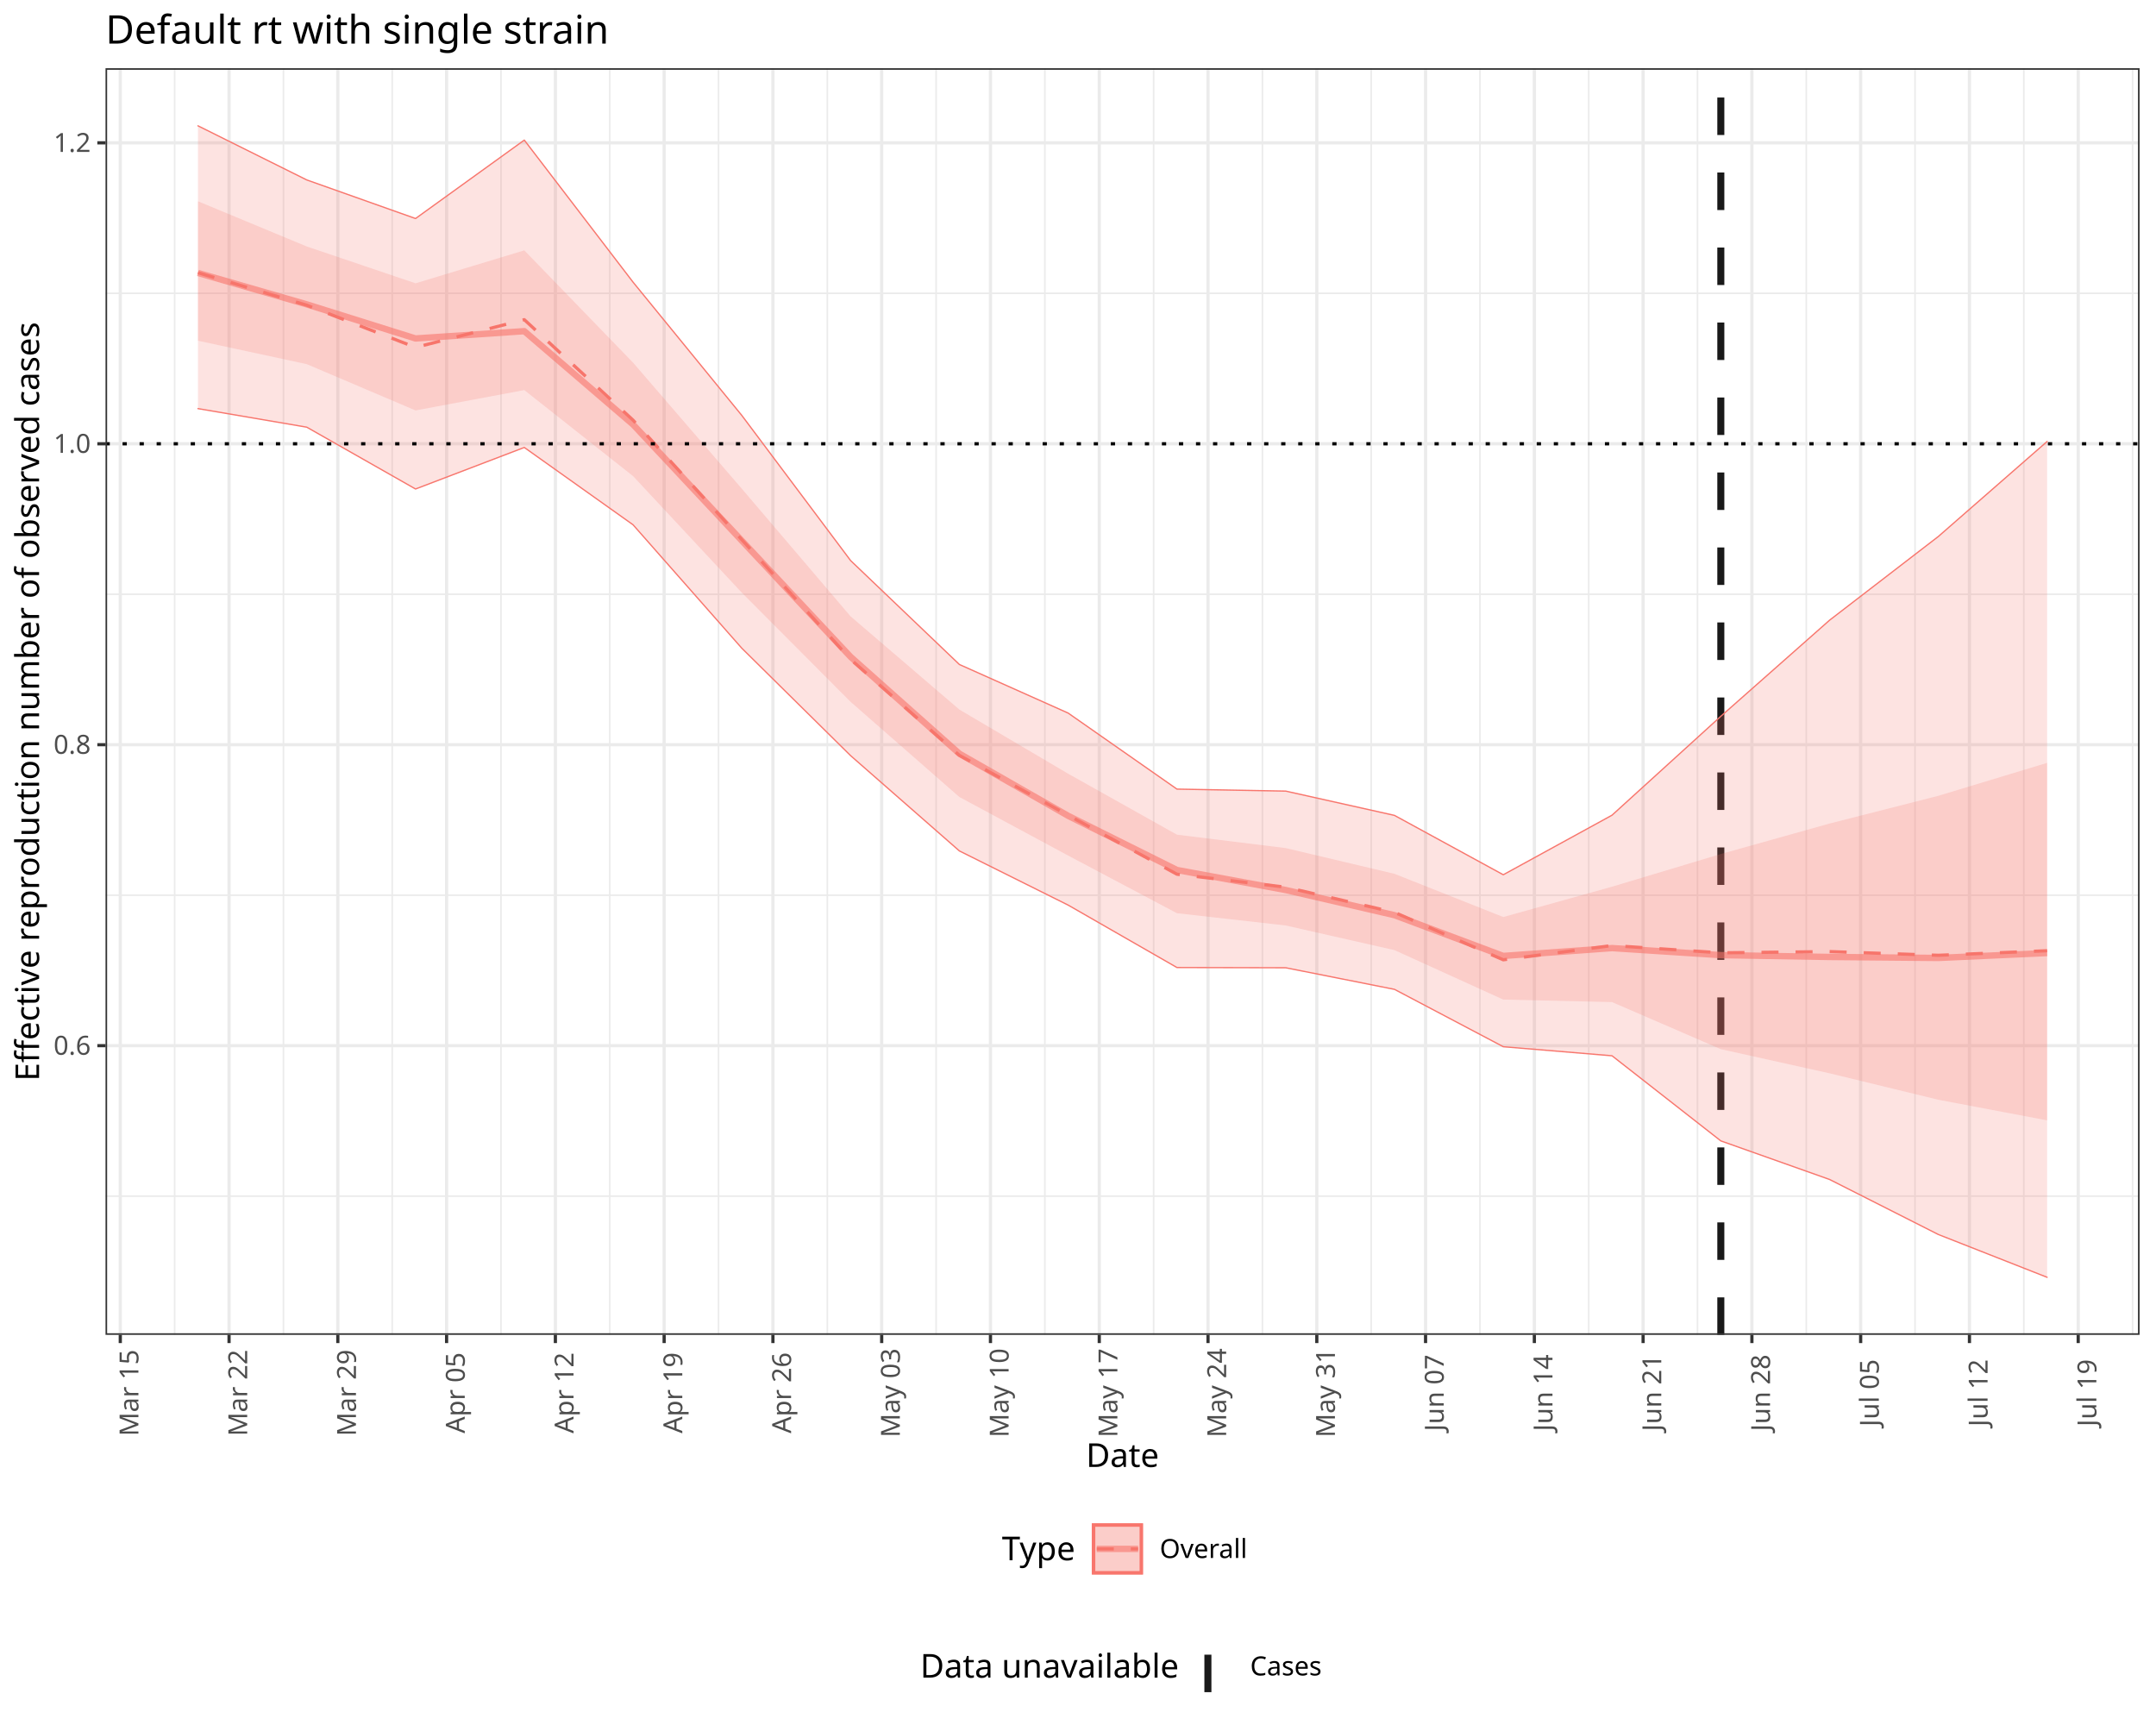
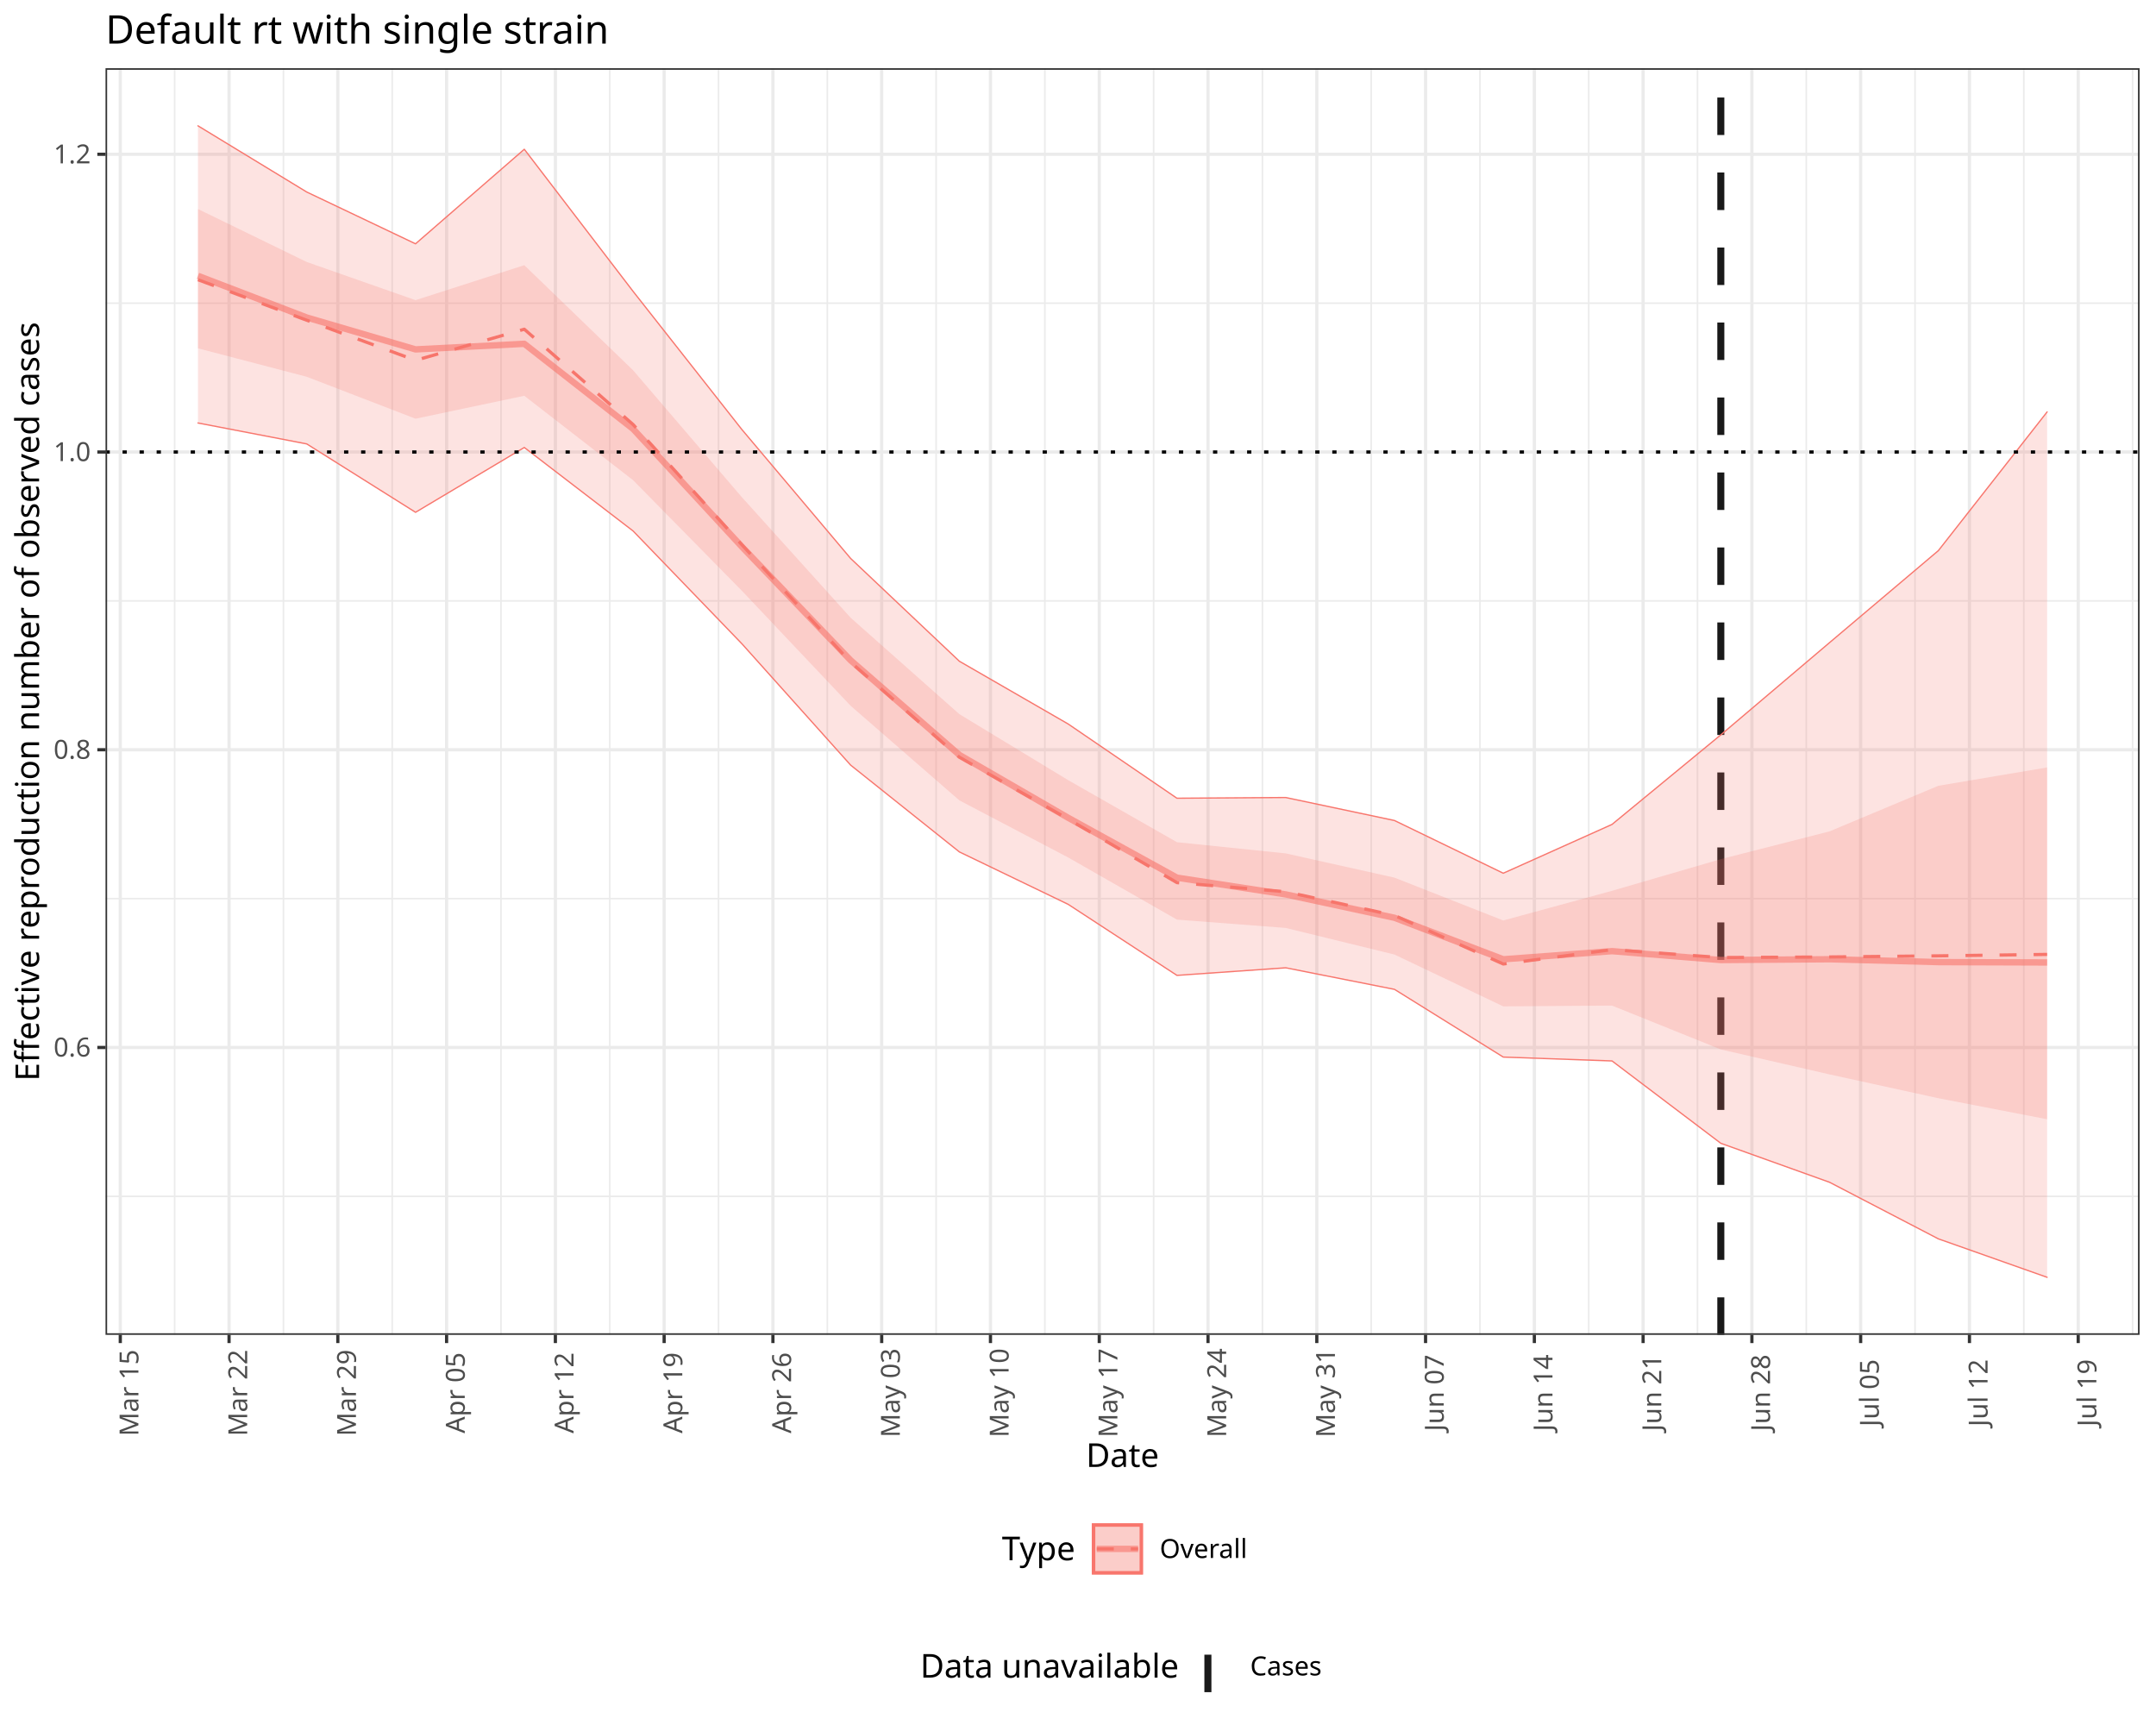
<svg xmlns="http://www.w3.org/2000/svg" class="svglite" data-engine-version="2.0" width="720.00pt" height="576.00pt" viewBox="0 0 720.00 576.00">
  <defs>
    <style type="text/css">
    .svglite line, .svglite polyline, .svglite polygon, .svglite path, .svglite rect, .svglite circle {
      fill: none;
      stroke: #000000;
      stroke-linecap: round;
      stroke-linejoin: round;
      stroke-miterlimit: 10.00;
    }
  </style>
  </defs>
  <rect width="100%" height="100%" style="stroke: none; fill: #FFFFFF;" />
  <defs>
    <clipPath id="cpMC4wMHw3MjAuMDB8MC4wMHw1NzYuMDA=">
      <rect x="0.00" y="0.00" width="720.00" height="576.00" />
    </clipPath>
  </defs>
  <g clip-path="url(#cpMC4wMHw3MjAuMDB8MC4wMHw1NzYuMDA=)">
    <rect x="0.00" y="0.00" width="720.00" height="576.00" style="stroke-width: 1.07; stroke: #FFFFFF; fill: #FFFFFF;" />
  </g>
  <defs>
    <clipPath id="cpMzUuMjR8NzE0LjUyfDIyLjc4fDQ0NS43Mw==">
      <rect x="35.24" y="22.78" width="679.28" height="422.95" />
    </clipPath>
  </defs>
  <g clip-path="url(#cpMzUuMjR8NzE0LjUyfDIyLjc4fDQ0NS43Mw==)">
    <rect x="35.24" y="22.78" width="679.28" height="422.95" style="stroke-width: 1.07; stroke: none; fill: #FFFFFF;" />
-     <polyline points="35.24,399.40 714.52,399.40 " style="stroke-width: 0.53; stroke: #EBEBEB; stroke-linecap: butt;" />
-     <polyline points="35.24,298.92 714.52,298.92 " style="stroke-width: 0.53; stroke: #EBEBEB; stroke-linecap: butt;" />
-     <polyline points="35.24,198.43 714.52,198.43 " style="stroke-width: 0.53; stroke: #EBEBEB; stroke-linecap: butt;" />
-     <polyline points="35.24,97.94 714.52,97.94 " style="stroke-width: 0.53; stroke: #EBEBEB; stroke-linecap: butt;" />
+     <polyline points="35.24,399.47 714.52,399.47 " style="stroke-width: 0.53; stroke: #EBEBEB; stroke-linecap: butt;" />
+     <polyline points="35.24,300.05 714.52,300.05 " style="stroke-width: 0.53; stroke: #EBEBEB; stroke-linecap: butt;" />
+     <polyline points="35.24,200.64 714.52,200.64 " style="stroke-width: 0.53; stroke: #EBEBEB; stroke-linecap: butt;" />
+     <polyline points="35.24,101.23 714.52,101.23 " style="stroke-width: 0.53; stroke: #EBEBEB; stroke-linecap: butt;" />
    <polyline points="58.33,445.73 58.33,22.78 " style="stroke-width: 0.53; stroke: #EBEBEB; stroke-linecap: butt;" />
    <polyline points="94.66,445.73 94.66,22.78 " style="stroke-width: 0.53; stroke: #EBEBEB; stroke-linecap: butt;" />
    <polyline points="130.98,445.73 130.98,22.78 " style="stroke-width: 0.53; stroke: #EBEBEB; stroke-linecap: butt;" />
    <polyline points="167.31,445.73 167.31,22.78 " style="stroke-width: 0.53; stroke: #EBEBEB; stroke-linecap: butt;" />
    <polyline points="203.63,445.73 203.63,22.78 " style="stroke-width: 0.53; stroke: #EBEBEB; stroke-linecap: butt;" />
    <polyline points="239.96,445.73 239.96,22.78 " style="stroke-width: 0.53; stroke: #EBEBEB; stroke-linecap: butt;" />
    <polyline points="276.28,445.73 276.28,22.78 " style="stroke-width: 0.53; stroke: #EBEBEB; stroke-linecap: butt;" />
    <polyline points="312.61,445.73 312.61,22.78 " style="stroke-width: 0.53; stroke: #EBEBEB; stroke-linecap: butt;" />
    <polyline points="348.93,445.73 348.93,22.78 " style="stroke-width: 0.53; stroke: #EBEBEB; stroke-linecap: butt;" />
    <polyline points="385.26,445.73 385.26,22.78 " style="stroke-width: 0.53; stroke: #EBEBEB; stroke-linecap: butt;" />
    <polyline points="421.58,445.73 421.58,22.78 " style="stroke-width: 0.53; stroke: #EBEBEB; stroke-linecap: butt;" />
    <polyline points="457.91,445.73 457.91,22.78 " style="stroke-width: 0.53; stroke: #EBEBEB; stroke-linecap: butt;" />
    <polyline points="494.23,445.73 494.23,22.78 " style="stroke-width: 0.53; stroke: #EBEBEB; stroke-linecap: butt;" />
    <polyline points="530.56,445.73 530.56,22.78 " style="stroke-width: 0.53; stroke: #EBEBEB; stroke-linecap: butt;" />
    <polyline points="566.88,445.73 566.88,22.78 " style="stroke-width: 0.53; stroke: #EBEBEB; stroke-linecap: butt;" />
    <polyline points="603.21,445.73 603.21,22.78 " style="stroke-width: 0.53; stroke: #EBEBEB; stroke-linecap: butt;" />
    <polyline points="639.53,445.73 639.53,22.78 " style="stroke-width: 0.53; stroke: #EBEBEB; stroke-linecap: butt;" />
    <polyline points="675.86,445.73 675.86,22.78 " style="stroke-width: 0.53; stroke: #EBEBEB; stroke-linecap: butt;" />
    <polyline points="712.19,445.73 712.19,22.78 " style="stroke-width: 0.53; stroke: #EBEBEB; stroke-linecap: butt;" />
-     <polyline points="35.24,349.16 714.52,349.16 " style="stroke-width: 1.07; stroke: #EBEBEB; stroke-linecap: butt;" />
-     <polyline points="35.24,248.67 714.52,248.67 " style="stroke-width: 1.07; stroke: #EBEBEB; stroke-linecap: butt;" />
-     <polyline points="35.24,148.19 714.52,148.19 " style="stroke-width: 1.07; stroke: #EBEBEB; stroke-linecap: butt;" />
-     <polyline points="35.24,47.70 714.52,47.70 " style="stroke-width: 1.07; stroke: #EBEBEB; stroke-linecap: butt;" />
+     <polyline points="35.24,349.76 714.52,349.76 " style="stroke-width: 1.07; stroke: #EBEBEB; stroke-linecap: butt;" />
+     <polyline points="35.24,250.35 714.52,250.35 " style="stroke-width: 1.07; stroke: #EBEBEB; stroke-linecap: butt;" />
+     <polyline points="35.24,150.93 714.52,150.93 " style="stroke-width: 1.07; stroke: #EBEBEB; stroke-linecap: butt;" />
+     <polyline points="35.24,51.52 714.52,51.52 " style="stroke-width: 1.07; stroke: #EBEBEB; stroke-linecap: butt;" />
    <polyline points="40.17,445.73 40.17,22.78 " style="stroke-width: 1.07; stroke: #EBEBEB; stroke-linecap: butt;" />
    <polyline points="76.49,445.73 76.49,22.78 " style="stroke-width: 1.07; stroke: #EBEBEB; stroke-linecap: butt;" />
    <polyline points="112.82,445.73 112.82,22.78 " style="stroke-width: 1.07; stroke: #EBEBEB; stroke-linecap: butt;" />
    <polyline points="149.14,445.73 149.14,22.78 " style="stroke-width: 1.07; stroke: #EBEBEB; stroke-linecap: butt;" />
    <polyline points="185.47,445.73 185.47,22.78 " style="stroke-width: 1.07; stroke: #EBEBEB; stroke-linecap: butt;" />
    <polyline points="221.79,445.73 221.79,22.78 " style="stroke-width: 1.07; stroke: #EBEBEB; stroke-linecap: butt;" />
    <polyline points="258.12,445.73 258.12,22.78 " style="stroke-width: 1.07; stroke: #EBEBEB; stroke-linecap: butt;" />
    <polyline points="294.44,445.73 294.44,22.78 " style="stroke-width: 1.07; stroke: #EBEBEB; stroke-linecap: butt;" />
    <polyline points="330.77,445.73 330.77,22.78 " style="stroke-width: 1.07; stroke: #EBEBEB; stroke-linecap: butt;" />
    <polyline points="367.10,445.73 367.10,22.78 " style="stroke-width: 1.07; stroke: #EBEBEB; stroke-linecap: butt;" />
    <polyline points="403.42,445.73 403.42,22.78 " style="stroke-width: 1.07; stroke: #EBEBEB; stroke-linecap: butt;" />
    <polyline points="439.75,445.73 439.75,22.78 " style="stroke-width: 1.07; stroke: #EBEBEB; stroke-linecap: butt;" />
    <polyline points="476.07,445.73 476.07,22.78 " style="stroke-width: 1.07; stroke: #EBEBEB; stroke-linecap: butt;" />
    <polyline points="512.40,445.73 512.40,22.78 " style="stroke-width: 1.07; stroke: #EBEBEB; stroke-linecap: butt;" />
    <polyline points="548.72,445.73 548.72,22.78 " style="stroke-width: 1.07; stroke: #EBEBEB; stroke-linecap: butt;" />
    <polyline points="585.05,445.73 585.05,22.78 " style="stroke-width: 1.07; stroke: #EBEBEB; stroke-linecap: butt;" />
    <polyline points="621.37,445.73 621.37,22.78 " style="stroke-width: 1.07; stroke: #EBEBEB; stroke-linecap: butt;" />
    <polyline points="657.70,445.73 657.70,22.78 " style="stroke-width: 1.07; stroke: #EBEBEB; stroke-linecap: butt;" />
    <polyline points="694.02,445.73 694.02,22.78 " style="stroke-width: 1.07; stroke: #EBEBEB; stroke-linecap: butt;" />
    <line x1="574.67" y1="445.73" x2="574.67" y2="22.78" style="stroke-width: 2.35; stroke: #000000; stroke-opacity: 0.90; stroke-dasharray: 12.52,12.52; stroke-linecap: butt;" />
-     <polyline points="66.11,91.14 102.44,101.63 138.77,113.02 175.09,110.58 211.42,141.76 247.74,180.55 284.07,219.34 320.39,251.66 356.72,272.42 393.04,290.50 429.37,297.19 465.69,305.59 502.02,319.20 538.34,316.58 574.67,318.93 610.99,319.54 647.32,319.87 683.64,318.23 " style="stroke-width: 2.13; stroke: #F8766D; stroke-opacity: 0.60; stroke-linecap: butt;" />
-     <polyline points="66.11,91.06 102.44,101.91 138.77,116.00 175.09,106.74 211.42,140.31 247.74,180.22 284.07,220.18 320.39,252.23 356.72,272.24 393.04,291.91 429.37,296.24 465.69,304.65 502.02,320.49 538.34,315.73 574.67,318.16 610.99,317.75 647.32,318.98 683.64,317.46 " style="stroke-width: 1.07; stroke: #F8766D; stroke-dasharray: 5.69,5.69; stroke-linecap: butt;" />
-     <polygon points="66.11,42.01 102.44,60.08 138.77,72.97 175.09,46.78 211.42,94.23 247.74,138.73 284.07,187.19 320.39,221.88 356.72,238.11 393.04,263.49 429.37,264.16 465.69,272.27 502.02,292.09 538.34,272.20 574.67,239.18 610.99,207.09 647.32,179.13 683.64,147.41 683.64,426.51 647.32,412.22 610.99,393.84 574.67,380.96 538.34,352.54 502.02,349.51 465.69,330.36 429.37,323.15 393.04,323.07 356.72,302.23 320.39,284.14 284.07,252.33 247.74,216.46 211.42,175.24 175.09,149.41 138.77,163.28 102.44,142.64 66.11,136.44 " style="stroke-width: 0.00; stroke: none; fill: #F8766D; fill-opacity: 0.20;" />
-     <polyline points="66.11,42.01 102.44,60.08 138.77,72.97 175.09,46.78 211.42,94.23 247.74,138.73 284.07,187.19 320.39,221.88 356.72,238.11 393.04,263.49 429.37,264.16 465.69,272.27 502.02,292.09 538.34,272.20 574.67,239.18 610.99,207.09 647.32,179.13 683.64,147.41 " style="stroke-width: 0.43; stroke: #F8766D;" />
-     <polyline points="683.64,426.51 647.32,412.22 610.99,393.84 574.67,380.96 538.34,352.54 502.02,349.51 465.69,330.36 429.37,323.15 393.04,323.07 356.72,302.23 320.39,284.14 284.07,252.33 247.74,216.46 211.42,175.24 175.09,149.41 138.77,163.28 102.44,142.64 66.11,136.44 " style="stroke-width: 0.43; stroke: #F8766D;" />
-     <polygon points="66.11,67.21 102.44,82.30 138.77,94.60 175.09,83.60 211.42,121.10 247.74,163.20 284.07,205.83 320.39,236.94 356.72,258.36 393.04,278.71 429.37,283.19 465.69,291.78 502.02,306.21 538.34,296.08 574.67,285.17 610.99,274.99 647.32,265.73 683.64,254.73 683.64,374.10 647.32,367.22 610.99,358.39 574.67,350.33 538.34,334.61 502.02,333.77 465.69,317.26 429.37,309.03 393.04,304.93 356.72,285.69 320.39,266.13 284.07,234.36 247.74,197.91 211.42,158.98 175.09,130.25 138.77,137.05 102.44,121.59 66.11,113.77 " style="stroke-width: 0.00; stroke: none; fill: #F8766D; fill-opacity: 0.20;" />
-     <polyline points="66.11,67.21 102.44,82.30 138.77,94.60 175.09,83.60 211.42,121.10 247.74,163.20 284.07,205.83 320.39,236.94 356.72,258.36 393.04,278.71 429.37,283.19 465.69,291.78 502.02,306.21 538.34,296.08 574.67,285.17 610.99,274.99 647.32,265.73 683.64,254.73 " style="stroke-width: 1.07; stroke: none;" />
-     <polyline points="683.64,374.10 647.32,367.22 610.99,358.39 574.67,350.33 538.34,334.61 502.02,333.77 465.69,317.26 429.37,309.03 393.04,304.93 356.72,285.69 320.39,266.13 284.07,234.36 247.74,197.91 211.42,158.98 175.09,130.25 138.77,137.05 102.44,121.59 66.11,113.77 " style="stroke-width: 1.07; stroke: none;" />
-     <line x1="35.24" y1="148.19" x2="714.52" y2="148.19" style="stroke-width: 1.07; stroke-dasharray: 1.42,4.27; stroke-linecap: butt;" />
+     <polyline points="66.11,92.10 102.44,106.02 138.77,116.67 175.09,114.80 211.42,143.22 247.74,182.55 284.07,220.49 320.39,252.08 356.72,273.07 393.04,293.06 429.37,298.65 465.69,306.46 502.02,320.32 538.34,317.60 574.67,320.57 610.99,320.30 647.32,321.26 683.64,321.38 " style="stroke-width: 2.13; stroke: #F8766D; stroke-opacity: 0.60; stroke-linecap: butt;" />
+     <polyline points="66.11,93.40 102.44,106.93 138.77,120.32 175.09,109.93 211.42,141.76 247.74,181.89 284.07,221.12 320.39,252.85 356.72,273.50 393.04,294.72 429.37,297.76 465.69,305.68 502.02,321.89 538.34,317.10 574.67,319.74 610.99,319.54 647.32,319.17 683.64,318.69 " style="stroke-width: 1.07; stroke: #F8766D; stroke-dasharray: 5.69,5.69; stroke-linecap: butt;" />
+     <polygon points="66.11,42.01 102.44,64.12 138.77,81.41 175.09,49.84 211.42,97.29 247.74,143.41 284.07,186.47 320.39,220.80 356.72,241.75 393.04,266.54 429.37,266.30 465.69,273.98 502.02,291.58 538.34,275.28 574.67,245.37 610.99,214.57 647.32,183.86 683.64,137.54 683.64,426.51 647.32,413.67 610.99,394.78 574.67,381.76 538.34,354.26 502.02,352.97 465.69,330.36 429.37,323.16 393.04,325.69 356.72,301.97 320.39,284.47 284.07,255.48 247.74,214.94 211.42,177.30 175.09,149.42 138.77,171.06 102.44,148.23 66.11,141.24 " style="stroke-width: 0.00; stroke: none; fill: #F8766D; fill-opacity: 0.20;" />
+     <polyline points="66.11,42.01 102.44,64.12 138.77,81.41 175.09,49.84 211.42,97.29 247.74,143.41 284.07,186.47 320.39,220.80 356.72,241.75 393.04,266.54 429.37,266.30 465.69,273.98 502.02,291.58 538.34,275.28 574.67,245.37 610.99,214.57 647.32,183.86 683.64,137.54 " style="stroke-width: 0.43; stroke: #F8766D;" />
+     <polyline points="683.64,426.51 647.32,413.67 610.99,394.78 574.67,381.76 538.34,354.26 502.02,352.97 465.69,330.36 429.37,323.16 393.04,325.69 356.72,301.97 320.39,284.47 284.07,255.48 247.74,214.94 211.42,177.30 175.09,149.42 138.77,171.06 102.44,148.23 66.11,141.24 " style="stroke-width: 0.43; stroke: #F8766D;" />
+     <polygon points="66.11,69.80 102.44,87.48 138.77,100.23 175.09,88.55 211.42,123.64 247.74,166.01 284.07,206.27 320.39,238.47 356.72,260.50 393.04,281.22 429.37,284.96 465.69,293.06 502.02,307.36 538.34,297.45 574.67,286.88 610.99,277.60 647.32,262.38 683.64,256.26 683.64,373.73 647.32,366.71 610.99,358.76 574.67,350.42 538.34,335.78 502.02,336.04 465.69,318.74 429.37,309.85 393.04,307.07 356.72,286.32 320.39,267.26 284.07,235.67 247.74,197.25 211.42,160.34 175.09,132.15 138.77,139.81 102.44,125.81 66.11,116.31 " style="stroke-width: 0.00; stroke: none; fill: #F8766D; fill-opacity: 0.20;" />
+     <polyline points="66.11,69.80 102.44,87.48 138.77,100.23 175.09,88.55 211.42,123.64 247.74,166.01 284.07,206.27 320.39,238.47 356.72,260.50 393.04,281.22 429.37,284.96 465.69,293.06 502.02,307.36 538.34,297.45 574.67,286.88 610.99,277.60 647.32,262.38 683.64,256.26 " style="stroke-width: 1.07; stroke: none;" />
+     <polyline points="683.64,373.73 647.32,366.71 610.99,358.76 574.67,350.42 538.34,335.78 502.02,336.04 465.69,318.74 429.37,309.85 393.04,307.07 356.72,286.32 320.39,267.26 284.07,235.67 247.74,197.25 211.42,160.34 175.09,132.15 138.77,139.81 102.44,125.81 66.11,116.31 " style="stroke-width: 1.07; stroke: none;" />
+     <line x1="35.24" y1="150.93" x2="714.52" y2="150.93" style="stroke-width: 1.07; stroke-dasharray: 1.42,4.27; stroke-linecap: butt;" />
    <rect x="35.24" y="22.78" width="679.28" height="422.95" style="stroke-width: 1.07; stroke: #333333;" />
  </g>
  <g clip-path="url(#cpMC4wMHw3MjAuMDB8MC4wMHw1NzYuMDA=)">
-     <text x="30.31" y="352.19" text-anchor="end" style="font-size: 8.80px; fill: #4D4D4D; font-family: sans;" textLength="12.23px" lengthAdjust="spacingAndGlyphs">0.6</text>
-     <text x="30.31" y="251.70" text-anchor="end" style="font-size: 8.80px; fill: #4D4D4D; font-family: sans;" textLength="12.23px" lengthAdjust="spacingAndGlyphs">0.8</text>
-     <text x="30.31" y="151.21" text-anchor="end" style="font-size: 8.80px; fill: #4D4D4D; font-family: sans;" textLength="12.23px" lengthAdjust="spacingAndGlyphs">1.0</text>
-     <text x="30.31" y="50.73" text-anchor="end" style="font-size: 8.80px; fill: #4D4D4D; font-family: sans;" textLength="12.23px" lengthAdjust="spacingAndGlyphs">1.2</text>
-     <polyline points="32.50,349.16 35.24,349.16 " style="stroke-width: 1.07; stroke: #333333; stroke-linecap: butt;" />
-     <polyline points="32.50,248.67 35.24,248.67 " style="stroke-width: 1.07; stroke: #333333; stroke-linecap: butt;" />
-     <polyline points="32.50,148.19 35.24,148.19 " style="stroke-width: 1.07; stroke: #333333; stroke-linecap: butt;" />
-     <polyline points="32.50,47.70 35.24,47.70 " style="stroke-width: 1.07; stroke: #333333; stroke-linecap: butt;" />
+     <text x="30.31" y="352.79" text-anchor="end" style="font-size: 8.80px; fill: #4D4D4D; font-family: sans;" textLength="12.23px" lengthAdjust="spacingAndGlyphs">0.6</text>
+     <text x="30.31" y="253.37" text-anchor="end" style="font-size: 8.80px; fill: #4D4D4D; font-family: sans;" textLength="12.23px" lengthAdjust="spacingAndGlyphs">0.8</text>
+     <text x="30.31" y="153.96" text-anchor="end" style="font-size: 8.80px; fill: #4D4D4D; font-family: sans;" textLength="12.23px" lengthAdjust="spacingAndGlyphs">1.0</text>
+     <text x="30.31" y="54.55" text-anchor="end" style="font-size: 8.80px; fill: #4D4D4D; font-family: sans;" textLength="12.23px" lengthAdjust="spacingAndGlyphs">1.2</text>
+     <polyline points="32.50,349.76 35.24,349.76 " style="stroke-width: 1.07; stroke: #333333; stroke-linecap: butt;" />
+     <polyline points="32.50,250.35 35.24,250.35 " style="stroke-width: 1.07; stroke: #333333; stroke-linecap: butt;" />
+     <polyline points="32.50,150.93 35.24,150.93 " style="stroke-width: 1.07; stroke: #333333; stroke-linecap: butt;" />
+     <polyline points="32.50,51.52 35.24,51.52 " style="stroke-width: 1.07; stroke: #333333; stroke-linecap: butt;" />
    <polyline points="40.17,448.47 40.17,445.73 " style="stroke-width: 1.07; stroke: #333333; stroke-linecap: butt;" />
    <polyline points="76.49,448.47 76.49,445.73 " style="stroke-width: 1.07; stroke: #333333; stroke-linecap: butt;" />
    <polyline points="112.82,448.47 112.82,445.73 " style="stroke-width: 1.07; stroke: #333333; stroke-linecap: butt;" />
    <polyline points="149.14,448.47 149.14,445.73 " style="stroke-width: 1.07; stroke: #333333; stroke-linecap: butt;" />
    <polyline points="185.47,448.47 185.47,445.73 " style="stroke-width: 1.07; stroke: #333333; stroke-linecap: butt;" />
    <polyline points="221.79,448.47 221.79,445.73 " style="stroke-width: 1.07; stroke: #333333; stroke-linecap: butt;" />
    <polyline points="258.12,448.47 258.12,445.73 " style="stroke-width: 1.07; stroke: #333333; stroke-linecap: butt;" />
    <polyline points="294.44,448.47 294.44,445.73 " style="stroke-width: 1.07; stroke: #333333; stroke-linecap: butt;" />
    <polyline points="330.77,448.47 330.77,445.73 " style="stroke-width: 1.07; stroke: #333333; stroke-linecap: butt;" />
    <polyline points="367.10,448.47 367.10,445.73 " style="stroke-width: 1.07; stroke: #333333; stroke-linecap: butt;" />
    <polyline points="403.42,448.47 403.42,445.73 " style="stroke-width: 1.07; stroke: #333333; stroke-linecap: butt;" />
    <polyline points="439.75,448.47 439.75,445.73 " style="stroke-width: 1.07; stroke: #333333; stroke-linecap: butt;" />
    <polyline points="476.07,448.47 476.07,445.73 " style="stroke-width: 1.07; stroke: #333333; stroke-linecap: butt;" />
    <polyline points="512.40,448.47 512.40,445.73 " style="stroke-width: 1.07; stroke: #333333; stroke-linecap: butt;" />
    <polyline points="548.72,448.47 548.72,445.73 " style="stroke-width: 1.07; stroke: #333333; stroke-linecap: butt;" />
    <polyline points="585.05,448.47 585.05,445.73 " style="stroke-width: 1.07; stroke: #333333; stroke-linecap: butt;" />
    <polyline points="621.37,448.47 621.37,445.73 " style="stroke-width: 1.07; stroke: #333333; stroke-linecap: butt;" />
    <polyline points="657.70,448.47 657.70,445.73 " style="stroke-width: 1.07; stroke: #333333; stroke-linecap: butt;" />
    <polyline points="694.02,448.47 694.02,445.73 " style="stroke-width: 1.07; stroke: #333333; stroke-linecap: butt;" />
    <text transform="translate(46.22,465.10) rotate(-90)" text-anchor="middle" style="font-size: 8.80px; fill: #4D4D4D; font-family: sans;" textLength="27.39px" lengthAdjust="spacingAndGlyphs">Mar 15</text>
    <text transform="translate(82.55,465.10) rotate(-90)" text-anchor="middle" style="font-size: 8.80px; fill: #4D4D4D; font-family: sans;" textLength="27.39px" lengthAdjust="spacingAndGlyphs">Mar 22</text>
    <text transform="translate(118.87,465.10) rotate(-90)" text-anchor="middle" style="font-size: 8.80px; fill: #4D4D4D; font-family: sans;" textLength="27.39px" lengthAdjust="spacingAndGlyphs">Mar 29</text>
    <text transform="translate(155.20,465.10) rotate(-90)" text-anchor="middle" style="font-size: 8.80px; fill: #4D4D4D; font-family: sans;" textLength="25.93px" lengthAdjust="spacingAndGlyphs">Apr 05</text>
    <text transform="translate(191.53,465.10) rotate(-90)" text-anchor="middle" style="font-size: 8.80px; fill: #4D4D4D; font-family: sans;" textLength="25.93px" lengthAdjust="spacingAndGlyphs">Apr 12</text>
    <text transform="translate(227.85,465.10) rotate(-90)" text-anchor="middle" style="font-size: 8.80px; fill: #4D4D4D; font-family: sans;" textLength="25.93px" lengthAdjust="spacingAndGlyphs">Apr 19</text>
    <text transform="translate(264.18,465.10) rotate(-90)" text-anchor="middle" style="font-size: 8.80px; fill: #4D4D4D; font-family: sans;" textLength="25.93px" lengthAdjust="spacingAndGlyphs">Apr 26</text>
    <text transform="translate(300.50,465.10) rotate(-90)" text-anchor="middle" style="font-size: 8.80px; fill: #4D4D4D; font-family: sans;" textLength="28.87px" lengthAdjust="spacingAndGlyphs">May 03</text>
    <text transform="translate(336.83,465.10) rotate(-90)" text-anchor="middle" style="font-size: 8.80px; fill: #4D4D4D; font-family: sans;" textLength="28.87px" lengthAdjust="spacingAndGlyphs">May 10</text>
    <text transform="translate(373.15,465.10) rotate(-90)" text-anchor="middle" style="font-size: 8.80px; fill: #4D4D4D; font-family: sans;" textLength="28.87px" lengthAdjust="spacingAndGlyphs">May 17</text>
    <text transform="translate(409.48,465.10) rotate(-90)" text-anchor="middle" style="font-size: 8.80px; fill: #4D4D4D; font-family: sans;" textLength="28.87px" lengthAdjust="spacingAndGlyphs">May 24</text>
    <text transform="translate(445.80,465.10) rotate(-90)" text-anchor="middle" style="font-size: 8.80px; fill: #4D4D4D; font-family: sans;" textLength="28.87px" lengthAdjust="spacingAndGlyphs">May 31</text>
    <text transform="translate(482.13,465.10) rotate(-90)" text-anchor="middle" style="font-size: 8.80px; fill: #4D4D4D; font-family: sans;" textLength="26.43px" lengthAdjust="spacingAndGlyphs">Jun 07</text>
    <text transform="translate(518.45,465.10) rotate(-90)" text-anchor="middle" style="font-size: 8.80px; fill: #4D4D4D; font-family: sans;" textLength="26.43px" lengthAdjust="spacingAndGlyphs">Jun 14</text>
    <text transform="translate(554.78,465.10) rotate(-90)" text-anchor="middle" style="font-size: 8.80px; fill: #4D4D4D; font-family: sans;" textLength="26.43px" lengthAdjust="spacingAndGlyphs">Jun 21</text>
    <text transform="translate(591.10,465.10) rotate(-90)" text-anchor="middle" style="font-size: 8.80px; fill: #4D4D4D; font-family: sans;" textLength="26.43px" lengthAdjust="spacingAndGlyphs">Jun 28</text>
    <text transform="translate(627.43,465.10) rotate(-90)" text-anchor="middle" style="font-size: 8.80px; fill: #4D4D4D; font-family: sans;" textLength="23.49px" lengthAdjust="spacingAndGlyphs">Jul 05</text>
    <text transform="translate(663.75,465.10) rotate(-90)" text-anchor="middle" style="font-size: 8.80px; fill: #4D4D4D; font-family: sans;" textLength="23.49px" lengthAdjust="spacingAndGlyphs">Jul 12</text>
    <text transform="translate(700.08,465.10) rotate(-90)" text-anchor="middle" style="font-size: 8.80px; fill: #4D4D4D; font-family: sans;" textLength="23.49px" lengthAdjust="spacingAndGlyphs">Jul 19</text>
    <text x="374.88" y="489.84" text-anchor="middle" style="font-size: 11.00px; font-family: sans;" textLength="23.24px" lengthAdjust="spacingAndGlyphs">Date</text>
    <text transform="translate(13.05,234.26) rotate(-90)" text-anchor="middle" style="font-size: 11.00px; font-family: sans;" textLength="239.12px" lengthAdjust="spacingAndGlyphs">Effective reproduction number of observed cases</text>
    <rect x="329.11" y="503.08" width="91.54" height="28.24" style="stroke-width: 1.07; stroke: none; fill: #FFFFFF;" />
    <text x="334.59" y="520.99" style="font-size: 11.00px; font-family: sans;" textLength="24.46px" lengthAdjust="spacingAndGlyphs">Type</text>
    <rect x="364.53" y="508.56" width="17.28" height="17.28" style="stroke-width: 1.07; stroke: none; fill: #FFFFFF;" />
    <line x1="366.26" y1="517.20" x2="380.08" y2="517.20" style="stroke-width: 2.13; stroke: #F8766D; stroke-opacity: 0.60; stroke-linecap: butt;" />
    <line x1="366.26" y1="517.20" x2="380.08" y2="517.20" style="stroke-width: 1.07; stroke: #F8766D; stroke-dasharray: 5.69,5.69; stroke-linecap: butt;" />
    <rect x="364.81" y="508.85" width="16.71" height="16.71" style="stroke-width: 0.43; stroke: #F8766D; stroke-linecap: square; stroke-linejoin: miter; fill: #F8766D; fill-opacity: 0.20;" />
    <rect x="365.24" y="509.27" width="15.86" height="15.86" style="stroke-width: 1.07; stroke: #F8766D; stroke-linecap: square; stroke-linejoin: miter; fill: #F8766D; fill-opacity: 0.20;" />
    <text x="387.29" y="520.23" style="font-size: 8.80px; font-family: sans;" textLength="27.88px" lengthAdjust="spacingAndGlyphs">Overall</text>
    <rect x="301.83" y="542.28" width="146.10" height="28.24" style="stroke-width: 1.07; stroke: none; fill: #FFFFFF;" />
    <text x="307.31" y="560.19" style="font-size: 11.00px; font-family: sans;" textLength="81.95px" lengthAdjust="spacingAndGlyphs">Data unavailable</text>
    <rect x="394.74" y="547.76" width="17.28" height="17.28" style="stroke-width: 1.07; stroke: none; fill: #FFFFFF;" />
    <line x1="403.38" y1="565.04" x2="403.38" y2="547.76" style="stroke-width: 2.35; stroke: #000000; stroke-opacity: 0.90; stroke-dasharray: 12.52,12.52; stroke-linecap: butt;" />
    <text x="417.50" y="559.43" style="font-size: 8.80px; font-family: sans;" textLength="24.95px" lengthAdjust="spacingAndGlyphs">Cases</text>
    <text x="35.24" y="14.56" style="font-size: 13.20px; font-family: sans;" textLength="154.80px" lengthAdjust="spacingAndGlyphs">Default rt with single strain</text>
  </g>
</svg>
